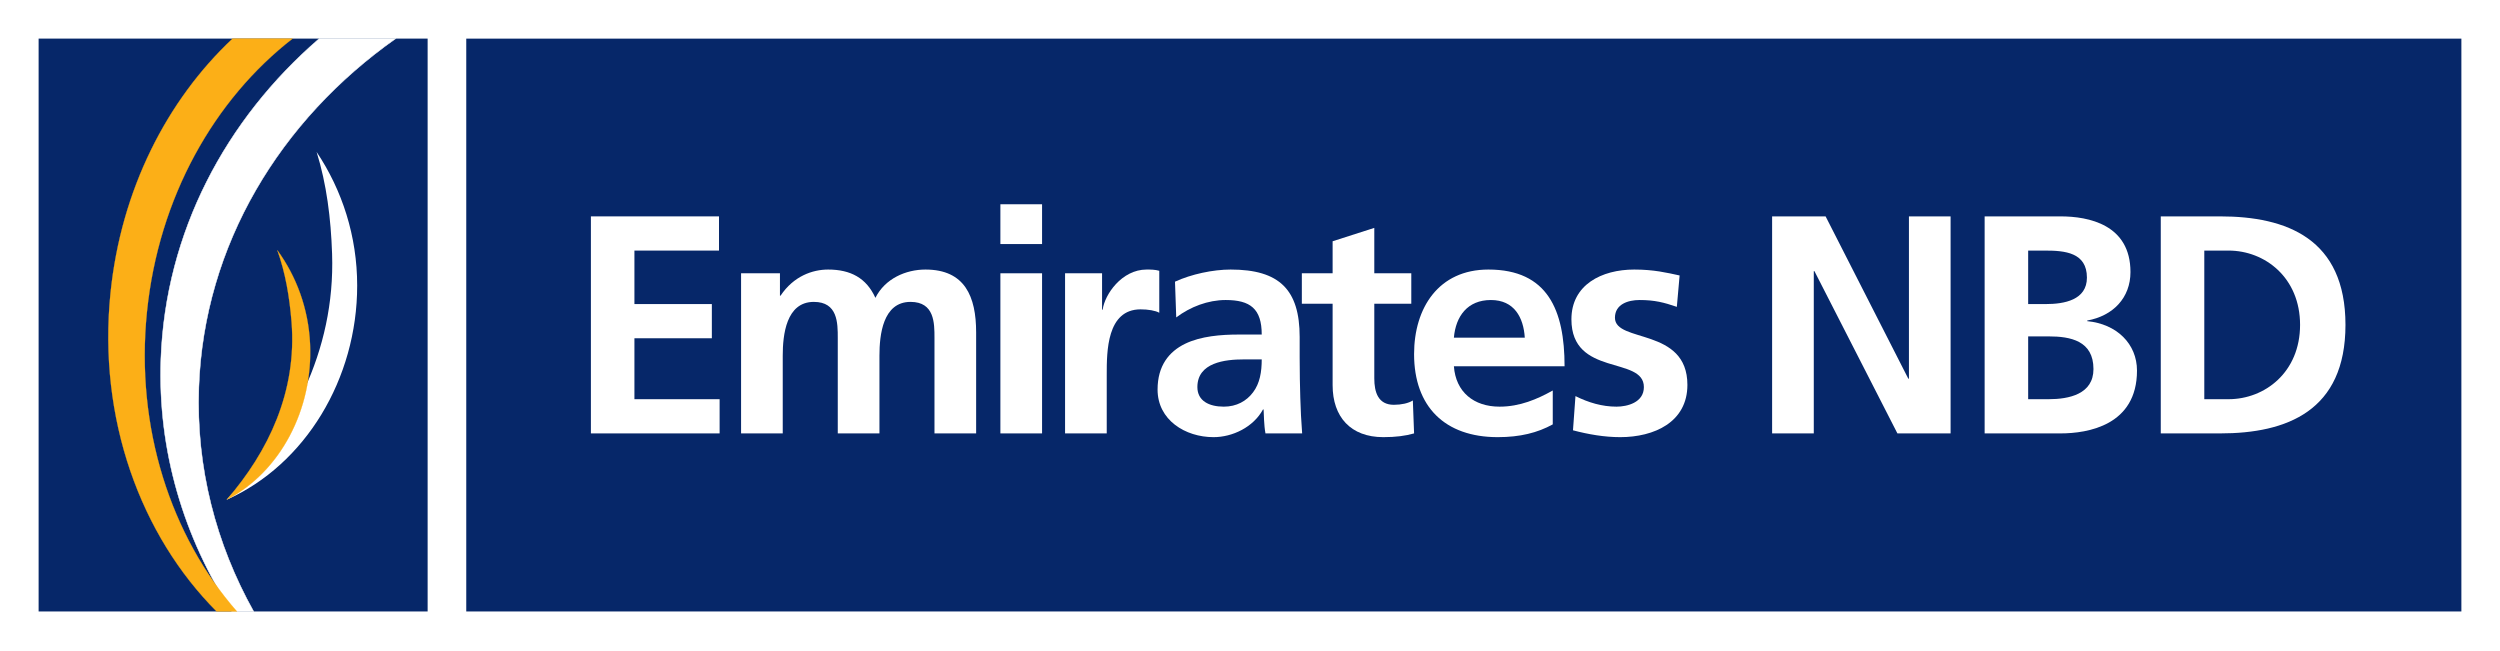
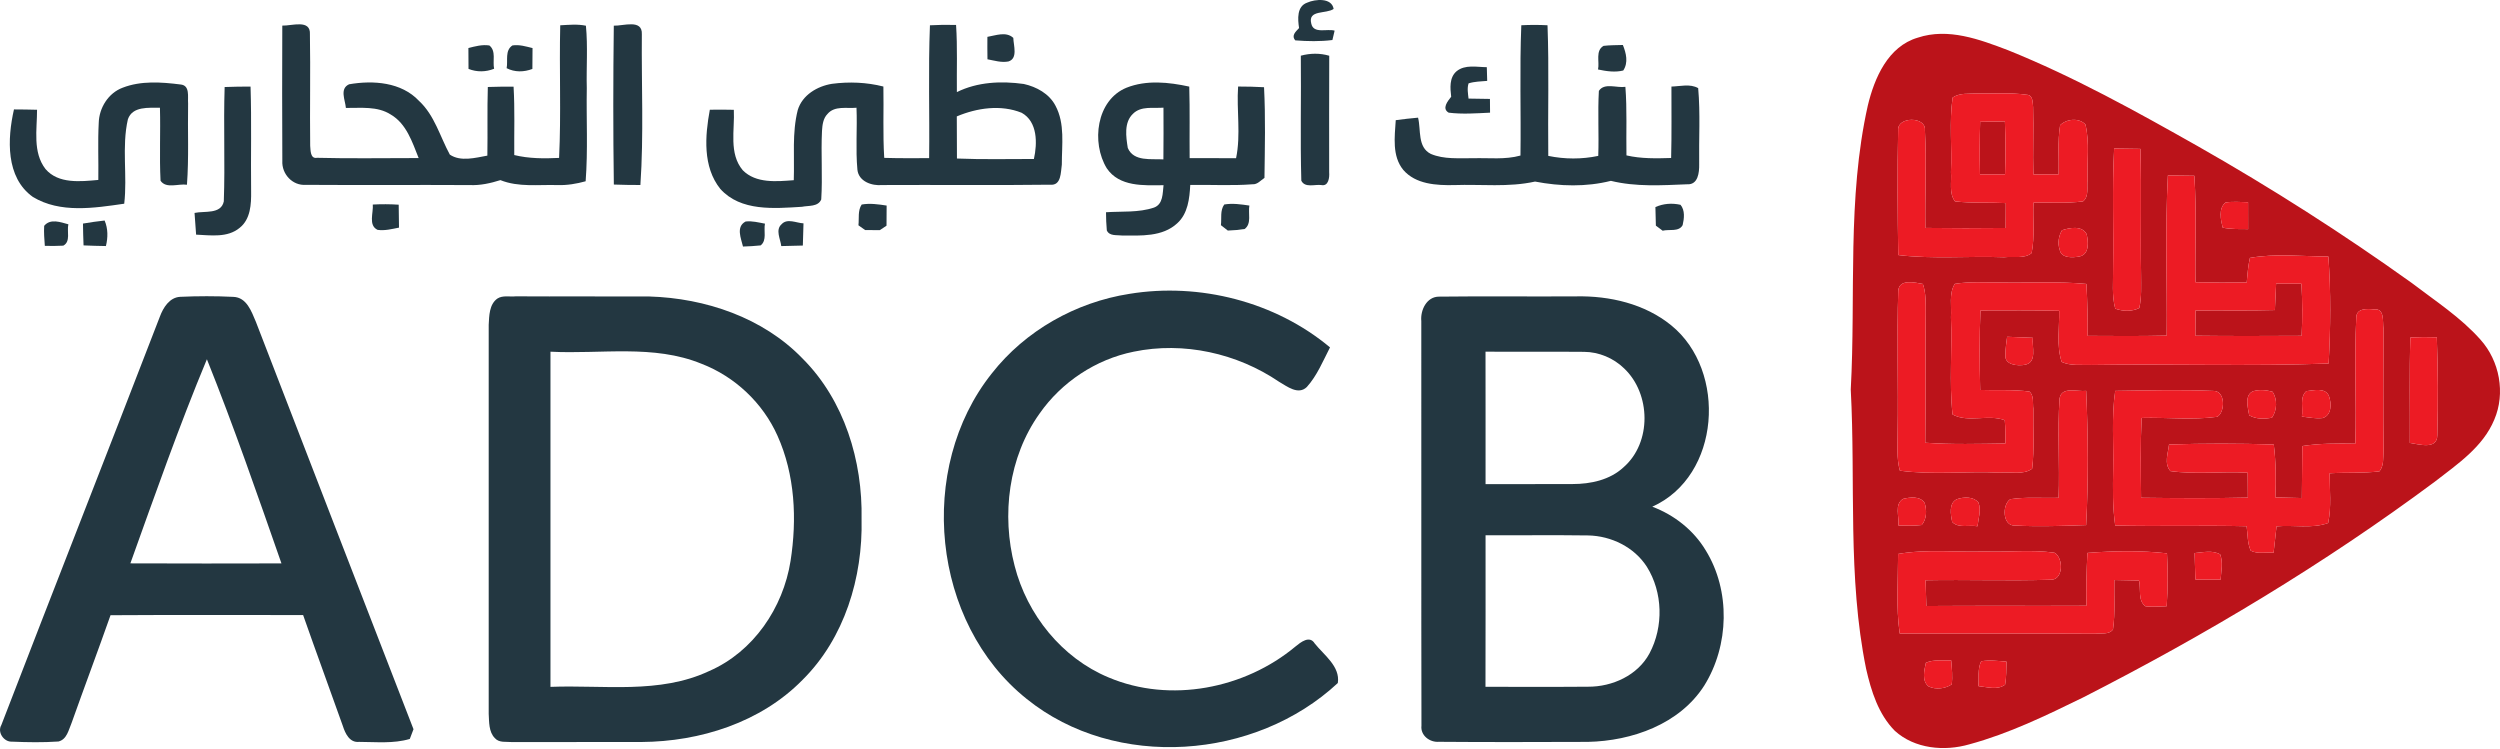
- <svg xmlns="http://www.w3.org/2000/svg" width="574.57pt" height="149.41pt" viewBox="0 0 574.57 149.41" version="1.1">
-   <g id="surface1">
-     <path style=" stroke:none;fill-rule:nonzero;fill:rgb(100%,100%,100%);fill-opacity:1;" d="M 574.57 149.41 L 0 149.41 L 0 -0.004 L 574.57 -0.004 L 574.57 149.41 " />
-     <path style=" stroke:none;fill-rule:nonzero;fill:rgb(2.353%,15.294%,41.176%);fill-opacity:1;" d="M 98.281 140.531 L 8.875 140.531 L 8.875 8.871 L 98.281 8.871 L 98.281 140.531 " />
-     <path style=" stroke:none;fill-rule:nonzero;fill:rgb(2.399%,15.3%,41.199%);fill-opacity:1;" d="M 565.695 140.531 L 107.16 140.531 L 107.16 8.879 L 565.695 8.879 L 565.695 140.531 " />
-     <path style=" stroke:none;fill-rule:nonzero;fill:rgb(100%,100%,100%);fill-opacity:1;" d="M 135.805 49.73 L 165.246 49.73 L 165.246 57.59 L 145.809 57.59 L 145.809 69.883 L 163.602 69.883 L 163.602 77.742 L 145.809 77.742 L 145.809 91.746 L 165.387 91.746 L 165.387 99.609 L 135.805 99.609 L 135.805 49.73 " />
-     <path style=" stroke:none;fill-rule:nonzero;fill:rgb(100%,100%,100%);fill-opacity:1;" d="M 170.32 62.809 L 179.254 62.809 L 179.254 67.953 L 179.395 67.953 C 182.398 63.449 186.758 61.949 190.328 61.949 C 195.473 61.949 199.117 63.879 201.191 68.453 C 203.406 64.023 208.191 61.949 212.695 61.949 C 221.77 61.949 224.344 68.168 224.344 76.383 L 224.344 99.609 L 214.77 99.609 L 214.77 77.672 C 214.77 74.242 214.77 69.383 209.266 69.383 C 202.906 69.383 202.121 76.957 202.121 81.742 L 202.121 99.609 L 192.543 99.609 L 192.543 77.672 C 192.543 74.242 192.543 69.383 187.043 69.383 C 180.684 69.383 179.895 76.957 179.895 81.742 L 179.895 99.609 L 170.32 99.609 L 170.32 62.809 " />
-     <path style=" stroke:none;fill-rule:nonzero;fill:rgb(100%,100%,100%);fill-opacity:1;" d="M 229.918 62.809 L 239.496 62.809 L 239.496 99.609 L 229.918 99.609 Z M 229.918 46.945 L 239.496 46.945 L 239.496 56.09 L 229.918 56.09 L 229.918 46.945 " />
-     <path style=" stroke:none;fill-rule:nonzero;fill:rgb(100%,100%,100%);fill-opacity:1;" d="M 244.781 62.809 L 253.285 62.809 L 253.285 71.168 L 253.43 71.168 C 253.859 67.738 257.789 61.949 263.504 61.949 C 264.434 61.949 265.434 61.949 266.434 62.234 L 266.434 71.883 C 265.578 71.383 263.863 71.098 262.148 71.098 C 254.359 71.098 254.359 80.816 254.359 86.102 L 254.359 99.609 L 244.781 99.609 L 244.781 62.809 " />
-     <path style=" stroke:none;fill-rule:nonzero;fill:rgb(100%,100%,100%);fill-opacity:1;" d="M 281.266 93.461 C 284.195 93.461 286.48 92.176 287.98 90.176 C 289.555 88.105 289.98 85.461 289.98 82.602 L 285.84 82.602 C 281.551 82.602 275.191 83.316 275.191 88.961 C 275.191 92.105 277.836 93.461 281.266 93.461 Z M 270.047 64.738 C 273.762 63.023 278.766 61.949 282.836 61.949 C 294.055 61.949 298.699 66.594 298.699 77.457 L 298.699 82.172 C 298.699 85.887 298.77 88.676 298.844 91.391 C 298.914 94.176 299.059 96.75 299.27 99.609 L 290.84 99.609 C 290.48 97.68 290.48 95.25 290.41 94.105 L 290.27 94.105 C 288.055 98.18 283.266 100.469 278.906 100.469 C 272.402 100.469 266.043 96.535 266.043 89.531 C 266.043 84.031 268.688 80.816 272.332 79.027 C 275.977 77.242 280.691 76.887 284.695 76.887 L 289.98 76.887 C 289.98 70.953 287.34 68.953 281.695 68.953 C 277.621 68.953 273.547 70.523 270.332 72.953 L 270.047 64.738 " />
-     <path style=" stroke:none;fill-rule:nonzero;fill:rgb(100%,100%,100%);fill-opacity:1;" d="M 306.273 69.809 L 299.199 69.809 L 299.199 62.809 L 306.273 62.809 L 306.273 55.449 L 315.852 52.375 L 315.852 62.809 L 324.355 62.809 L 324.355 69.809 L 315.852 69.809 L 315.852 86.961 C 315.852 90.105 316.711 93.035 320.352 93.035 C 322.066 93.035 323.711 92.676 324.711 92.035 L 324.996 99.609 C 322.996 100.18 320.781 100.469 317.922 100.469 C 310.422 100.469 306.273 95.82 306.273 88.531 L 306.273 69.809 " />
-     <path style=" stroke:none;fill-rule:nonzero;fill:rgb(100%,100%,100%);fill-opacity:1;" d="M 350.438 77.598 C 350.148 72.953 348.008 68.953 342.648 68.953 C 337.289 68.953 334.57 72.668 334.145 77.598 Z M 356.867 97.535 C 353.363 99.465 349.363 100.469 344.219 100.469 C 332.07 100.469 324.996 93.461 324.996 81.387 C 324.996 70.738 330.645 61.949 342.074 61.949 C 355.727 61.949 359.582 71.312 359.582 84.172 L 334.145 84.172 C 334.57 90.105 338.719 93.461 344.648 93.461 C 349.293 93.461 353.297 91.746 356.867 89.746 L 356.867 97.535 " />
-     <path style=" stroke:none;fill-rule:nonzero;fill:rgb(100%,100%,100%);fill-opacity:1;" d="M 385.383 70.523 C 382.449 69.523 380.309 68.953 376.809 68.953 C 374.234 68.953 371.16 69.883 371.16 73.027 C 371.16 78.887 387.812 75.168 387.812 88.461 C 387.812 97.035 380.164 100.469 372.375 100.469 C 368.73 100.469 365.016 99.824 361.516 98.895 L 362.086 91.035 C 365.09 92.535 368.23 93.461 371.52 93.461 C 373.945 93.461 377.809 92.535 377.809 88.961 C 377.809 81.742 361.156 86.676 361.156 73.383 C 361.156 65.453 368.09 61.949 375.594 61.949 C 380.094 61.949 383.023 62.664 386.023 63.309 L 385.383 70.523 " />
-     <path style=" stroke:none;fill-rule:nonzero;fill:rgb(100%,100%,100%);fill-opacity:1;" d="M 407.281 49.73 L 419.574 49.73 L 438.582 87.031 L 438.727 87.031 L 438.727 49.73 L 448.301 49.73 L 448.301 99.609 L 436.078 99.609 L 417.004 62.309 L 416.859 62.309 L 416.859 99.609 L 407.281 99.609 L 407.281 49.73 " />
-     <path style=" stroke:none;fill-rule:nonzero;fill:rgb(100%,100%,100%);fill-opacity:1;" d="M 466.129 91.746 L 470.844 91.746 C 475.488 91.746 481.137 90.605 481.137 84.816 C 481.137 78.312 475.848 77.312 470.844 77.312 L 466.129 77.312 Z M 466.129 69.883 L 470.199 69.883 C 474.418 69.883 479.633 68.953 479.633 63.809 C 479.633 58.02 474.562 57.59 469.984 57.59 L 466.129 57.59 Z M 456.125 49.73 L 473.562 49.73 C 479.988 49.73 489.641 51.59 489.641 62.523 C 489.641 68.453 485.637 72.598 479.703 73.668 L 479.703 73.812 C 486.492 74.457 491.141 79.027 491.141 85.176 C 491.141 97.75 479.848 99.609 473.562 99.609 L 456.125 99.609 L 456.125 49.73 " />
-     <path style=" stroke:none;fill-rule:nonzero;fill:rgb(100%,100%,100%);fill-opacity:1;" d="M 506.609 91.746 L 512.188 91.746 C 520.547 91.746 528.621 85.531 528.621 74.668 C 528.621 63.809 520.547 57.59 512.188 57.59 L 506.609 57.59 Z M 496.605 49.73 L 510.258 49.73 C 525.551 49.73 539.055 54.875 539.055 74.668 C 539.055 94.465 525.551 99.609 510.258 99.609 L 496.605 99.609 L 496.605 49.73 " />
-     <path style=" stroke:none;fill-rule:nonzero;fill:rgb(100%,100%,100%);fill-opacity:1;" d="M 45.703 88.992 C 46.891 56.289 64.367 27.602 90.949 8.871 L 73.359 8.871 C 51.82 27.469 38.031 53.398 36.973 82.504 C 36.207 103.598 42.238 123.508 53.273 140.527 L 58.301 140.527 C 49.641 125.023 45.031 107.461 45.703 88.992 " />
-     <path style="fill:none;stroke-width:1;stroke-linecap:butt;stroke-linejoin:miter;stroke:rgb(100%,100%,100%);stroke-opacity:1;stroke-miterlimit:4;" d="M 457.031 604.178 C 468.906 931.209 643.672 1218.084 909.492 1405.389 L 733.594 1405.389 C 518.203 1219.412 380.312 960.116 369.727 669.061 C 362.07 458.123 422.383 259.022 532.734 88.827 L 583.008 88.827 C 496.406 243.866 450.312 419.491 457.031 604.178 Z M 457.031 604.178 " transform="matrix(0.1,0,0,-0.1,0,149.41)" />
-     <path style=" stroke:none;fill-rule:nonzero;fill:rgb(98.822%,68.626%,9.019%);fill-opacity:1;" d="M 67.246 8.871 L 53.453 8.871 C 38.344 23.055 27.801 43.66 25.398 67.352 C 22.469 96.227 32.312 123.012 49.789 140.535 L 54.453 140.535 C 39.332 123.258 31.062 98.383 33.77 71.707 C 36.445 45.324 49.281 22.809 67.246 8.871 " />
-     <path style="fill:none;stroke-width:0.5;stroke-linecap:butt;stroke-linejoin:miter;stroke:rgb(98.822%,68.626%,9.019%);stroke-opacity:1;stroke-miterlimit:4;" d="M 672.461 1405.389 L 534.531 1405.389 C 383.438 1263.553 278.008 1057.498 253.984 820.584 C 224.688 531.834 323.125 263.983 497.891 88.748 L 544.531 88.748 C 393.32 261.522 310.625 510.272 337.695 777.03 C 364.453 1040.858 492.812 1266.014 672.461 1405.389 Z M 672.461 1405.389 " transform="matrix(0.1,0,0,-0.1,0,149.41)" />
-     <path style=" stroke:none;fill-rule:nonzero;fill:rgb(100%,100%,100%);fill-opacity:1;" d="M 82.09 65.637 C 82.09 54.277 78.652 43.719 72.766 34.922 C 75.066 42.305 76.051 50.18 76.324 58.355 C 77.074 80.902 66.699 99.902 52.102 114.852 C 70.199 106.777 82.09 87.023 82.09 65.637 " />
-     <path style=" stroke:none;fill-rule:nonzero;fill:rgb(98.822%,68.626%,9.019%);fill-opacity:1;" d="M 71.254 78.953 C 70.871 70.91 68.129 63.547 63.746 57.52 C 65.594 62.668 66.543 68.215 67.008 73.996 C 68.289 89.941 61.727 103.758 52.102 114.852 C 64.391 108.508 71.977 94.105 71.254 78.953 " />
-     <path style="fill:none;stroke-width:0.5;stroke-linecap:butt;stroke-linejoin:miter;stroke:rgb(98.822%,68.626%,9.019%);stroke-opacity:1;stroke-miterlimit:4;" d="M 712.539 704.569 C 708.711 784.998 681.289 858.631 637.461 918.905 C 655.938 867.42 665.43 811.952 670.078 754.139 C 682.891 594.686 617.266 456.522 521.016 345.584 C 643.906 409.022 719.766 553.045 712.539 704.569 Z M 712.539 704.569 " transform="matrix(0.1,0,0,-0.1,0,149.41)" />
+ <svg xmlns="http://www.w3.org/2000/svg" version="1.1" viewBox="90.81 47.89 655.26 196.07">
+   <g id="#ffffffff">
+ </g>
+   <g id="#233741ff">
+     <path fill="#233741" opacity="1.00" d=" M 433.41 48.59 C 435.55 47.63 439.87 47.24 440.36 50.23 C 438.41 51.61 433.59 50.38 434.49 54.03 C 435.05 56.86 438.63 55.34 440.62 55.92 C 440.48 56.54 440.19 57.77 440.04 58.38 C 436.82 58.79 433.54 58.72 430.31 58.47 C 429.20 57.17 430.44 56.19 431.30 55.24 C 430.95 52.92 430.67 49.57 433.41 48.59 Z" />
+     <path fill="#233741" opacity="1.00" d=" M 164.80 54.60 C 167.30 54.69 172.27 52.85 172.04 56.90 C 172.21 66.63 171.99 76.36 172.11 86.10 C 172.23 87.23 172.09 89.59 173.92 89.25 C 182.79 89.49 191.67 89.30 200.54 89.32 C 198.87 85.15 197.35 80.32 193.23 77.91 C 189.72 75.66 185.42 76.23 181.47 76.18 C 181.29 74.09 179.77 71.14 182.31 69.98 C 188.61 68.89 196.01 69.40 200.64 74.34 C 204.73 78.13 206.13 83.67 208.71 88.41 C 211.52 90.33 215.40 89.25 218.55 88.68 C 218.65 82.69 218.49 76.69 218.67 70.69 C 220.92 70.61 223.17 70.59 225.42 70.61 C 225.77 76.58 225.55 82.56 225.60 88.53 C 229.45 89.47 233.42 89.47 237.35 89.28 C 237.91 77.70 237.37 66.10 237.65 54.52 C 239.89 54.40 242.16 54.17 244.38 54.63 C 244.91 60.07 244.47 65.55 244.61 71.01 C 244.47 79.13 244.93 87.28 244.31 95.40 C 241.91 96.07 239.43 96.48 236.94 96.40 C 231.94 96.24 226.74 97.02 221.97 95.10 C 219.38 95.92 216.69 96.52 213.96 96.40 C 199.62 96.32 185.29 96.44 170.96 96.34 C 167.45 96.59 164.62 93.48 164.81 90.06 C 164.73 78.24 164.77 66.42 164.80 54.60 Z" />
+     <path fill="#233741" opacity="1.00" d=" M 251.69 54.62 C 254.20 54.71 259.23 52.81 259.04 56.89 C 258.92 70.04 259.56 83.25 258.66 96.38 C 256.34 96.38 254.02 96.35 251.70 96.26 C 251.50 82.39 251.52 68.50 251.69 54.62 Z" />
+     <path fill="#233741" opacity="1.00" d=" M 334.55 54.52 C 336.83 54.39 339.11 54.36 341.40 54.43 C 341.79 60.29 341.54 66.17 341.61 72.03 C 347.03 69.35 353.25 69.08 359.15 69.90 C 362.48 70.64 365.81 72.45 367.44 75.57 C 370.00 80.31 369.10 85.88 369.12 91.03 C 368.82 92.99 369.02 96.60 366.07 96.30 C 351.39 96.49 336.70 96.31 322.02 96.39 C 319.33 96.65 315.86 95.46 315.54 92.37 C 315.04 86.98 315.53 81.54 315.30 76.13 C 312.76 76.38 309.58 75.53 307.70 77.76 C 306.55 78.93 306.36 80.62 306.26 82.18 C 305.96 88.17 306.44 94.18 306.06 100.17 C 305.23 102.14 302.72 101.73 301.01 102.09 C 293.77 102.53 284.97 103.36 279.61 97.41 C 274.96 91.60 275.59 83.53 276.86 76.65 C 278.96 76.61 281.05 76.62 283.15 76.67 C 283.42 81.92 281.78 88.13 285.50 92.52 C 288.96 96.01 294.37 95.46 298.86 95.12 C 299.08 88.98 298.38 82.72 299.91 76.71 C 301.11 72.79 305.02 70.48 308.87 69.86 C 313.35 69.27 317.96 69.45 322.35 70.57 C 322.47 76.80 322.18 83.05 322.57 89.27 C 326.49 89.38 330.41 89.36 334.34 89.34 C 334.49 77.73 334.09 66.12 334.55 54.52 M 341.59 78.40 C 341.61 82.08 341.60 85.76 341.63 89.44 C 348.35 89.72 355.08 89.55 361.80 89.56 C 362.72 85.46 362.79 79.78 358.59 77.45 C 353.15 75.25 346.88 76.17 341.59 78.40 Z" />
+     <path fill="#233741" opacity="1.00" d=" M 489.55 54.51 C 491.83 54.39 494.13 54.39 496.42 54.51 C 496.85 65.92 496.48 77.34 496.62 88.75 C 500.92 89.64 505.42 89.66 509.72 88.75 C 509.92 83.07 509.56 77.39 509.88 71.72 C 511.31 69.49 514.59 71.00 516.83 70.65 C 517.30 76.63 517.00 82.63 517.11 88.62 C 520.95 89.51 524.90 89.42 528.82 89.30 C 528.99 83.07 528.88 76.82 528.90 70.58 C 531.21 70.52 533.77 69.78 535.91 70.99 C 536.50 77.64 536.07 84.34 536.17 91.00 C 536.21 93.07 535.89 96.34 533.07 96.19 C 526.39 96.46 519.58 96.90 513.03 95.29 C 506.54 96.93 499.69 96.74 493.15 95.48 C 486.19 97.03 479.02 96.15 471.95 96.40 C 467.31 96.50 461.87 96.20 458.61 92.42 C 455.63 88.77 456.37 83.74 456.64 79.39 C 458.58 79.11 460.53 78.91 462.49 78.73 C 463.30 81.95 462.28 86.47 465.85 88.24 C 469.34 89.71 473.22 89.31 476.93 89.36 C 481.06 89.24 485.28 89.79 489.33 88.66 C 489.49 77.27 489.09 65.88 489.55 54.51 Z" />
+     <path fill="#233741" opacity="1.00" d=" M 349.61 57.55 C 351.82 57.18 354.50 56.07 356.40 57.82 C 356.46 59.81 357.66 63.23 355.12 64.00 C 353.27 64.36 351.43 63.76 349.63 63.43 C 349.60 61.47 349.59 59.51 349.61 57.55 Z" />
+     <path fill="#233741" opacity="1.00" d=" M 213.58 60.48 C 215.37 60.02 217.21 59.52 219.08 59.81 C 220.91 61.26 219.88 63.93 220.32 65.91 C 218.15 66.78 215.78 66.82 213.61 65.95 C 213.59 64.13 213.58 62.30 213.58 60.48 Z" />
+     <path fill="#233741" opacity="1.00" d=" M 223.60 65.76 C 223.99 63.77 223.09 61.12 225.12 59.80 C 226.91 59.52 228.67 60.07 230.39 60.49 C 230.38 62.31 230.37 64.14 230.35 65.96 C 228.15 66.80 225.73 66.86 223.60 65.76 Z" />
+     <path fill="#233741" opacity="1.00" d=" M 509.66 66.10 C 510.10 64.08 508.91 61.18 511.11 59.91 C 512.78 59.71 514.47 59.74 516.17 59.68 C 517.03 61.81 517.65 64.29 516.27 66.37 C 514.09 66.91 511.82 66.56 509.66 66.10 Z" />
+     <path fill="#233741" opacity="1.00" d=" M 431.76 62.49 C 434.21 61.82 436.76 61.78 439.21 62.50 C 439.15 72.68 439.20 82.87 439.19 93.05 C 439.30 94.38 439.05 96.80 437.12 96.39 C 435.40 96.17 432.86 97.20 431.89 95.25 C 431.59 84.34 431.88 73.41 431.76 62.49 Z" />
+     <path fill="#233741" opacity="1.00" d=" M 472.59 66.56 C 474.82 64.74 477.87 65.48 480.51 65.50 C 480.53 66.40 480.58 68.19 480.61 69.09 C 478.96 69.24 477.30 69.24 475.73 69.74 C 475.31 71.04 475.58 72.40 475.72 73.73 C 477.59 73.76 479.45 73.79 481.33 73.82 C 481.34 74.72 481.35 76.52 481.36 77.42 C 477.75 77.59 474.10 77.87 470.51 77.42 C 468.66 76.35 470.25 74.40 471.17 73.25 C 470.91 70.98 470.64 68.22 472.59 66.56 Z" />
+     <path fill="#233741" opacity="1.00" d=" M 122.95 70.88 C 127.75 69.01 133.09 69.40 138.10 70.03 C 140.68 70.25 139.97 73.25 140.11 75.02 C 139.98 82.12 140.34 89.23 139.81 96.31 C 137.57 95.97 134.37 97.44 132.89 95.26 C 132.57 88.89 132.91 82.50 132.73 76.12 C 129.80 76.18 125.53 75.67 124.33 79.16 C 122.68 86.40 124.23 93.93 123.37 101.28 C 115.51 102.42 106.59 103.85 99.43 99.51 C 92.25 94.40 92.73 84.24 94.47 76.57 C 96.48 76.58 98.50 76.60 100.52 76.66 C 100.53 81.83 99.32 87.78 102.74 92.20 C 106.12 96.14 111.94 95.47 116.58 95.05 C 116.66 90.07 116.42 85.07 116.69 80.09 C 116.79 76.16 119.20 72.28 122.95 70.88 Z" />
+     <path fill="#233741" opacity="1.00" d=" M 386.07 70.88 C 391.29 68.80 397.16 69.42 402.52 70.59 C 402.70 76.84 402.56 83.09 402.62 89.34 C 406.68 89.35 410.73 89.36 414.79 89.35 C 416.08 83.16 414.89 76.82 415.32 70.57 C 417.58 70.57 419.85 70.62 422.12 70.75 C 422.53 78.67 422.33 86.60 422.23 94.52 C 421.23 95.16 420.40 96.28 419.08 96.19 C 413.66 96.61 408.21 96.27 402.78 96.37 C 402.59 99.92 402.17 103.89 399.36 106.42 C 395.48 110.01 389.82 109.64 384.92 109.62 C 383.55 109.44 381.60 109.84 380.91 108.28 C 380.77 106.69 380.70 105.11 380.70 103.52 C 384.89 103.24 389.23 103.66 393.27 102.30 C 395.71 101.41 395.52 98.54 395.78 96.43 C 390.60 96.49 384.20 96.89 380.90 92.00 C 376.81 85.31 378.13 74.13 386.07 70.88 M 387.77 77.71 C 385.37 79.98 385.94 83.75 386.41 86.68 C 387.96 90.32 392.58 89.46 395.74 89.67 C 395.79 85.15 395.78 80.63 395.76 76.11 C 393.08 76.33 389.88 75.60 387.77 77.71 Z" />
+     <path fill="#233741" opacity="1.00" d=" M 149.69 70.70 C 151.95 70.61 154.22 70.58 156.48 70.58 C 156.77 79.73 156.52 88.88 156.63 98.04 C 156.68 101.39 156.49 105.35 153.62 107.61 C 150.44 110.26 146.02 109.56 142.21 109.39 C 142.05 107.50 141.92 105.60 141.80 103.70 C 144.40 103.13 148.74 104.13 149.47 100.68 C 149.83 90.70 149.36 80.69 149.69 70.70 Z" />
+     <path fill="#233741" opacity="1.00" d=" M 188.52 101.50 C 190.78 101.38 193.05 101.39 195.31 101.54 C 195.35 103.54 195.37 105.55 195.39 107.55 C 193.54 107.91 191.67 108.41 189.78 108.14 C 187.28 106.96 188.72 103.66 188.52 101.50 Z" />
+     <path fill="#233741" opacity="1.00" d=" M 316.66 101.50 C 318.83 101.11 321.04 101.44 323.20 101.77 C 323.18 103.53 323.17 105.28 323.17 107.04 C 322.73 107.33 321.85 107.92 321.41 108.21 C 320.45 108.21 318.53 108.19 317.57 108.19 C 317.13 107.88 316.25 107.25 315.81 106.94 C 316.02 105.13 315.59 103.10 316.66 101.50 Z" />
+     <path fill="#233741" opacity="1.00" d=" M 411.69 101.49 C 413.88 101.11 416.10 101.45 418.28 101.77 C 417.90 103.76 418.94 106.53 417.03 107.91 C 415.56 108.14 414.09 108.28 412.62 108.32 C 412.17 107.97 411.27 107.26 410.82 106.91 C 411.03 105.10 410.56 103.06 411.69 101.49 Z" />
+     <path fill="#233741" opacity="1.00" d=" M 524.70 102.17 C 526.76 101.23 529.08 101.07 531.28 101.57 C 532.50 103.03 532.24 105.17 531.84 106.89 C 530.86 108.74 528.27 107.92 526.60 108.36 C 526.16 108.03 525.27 107.36 524.82 107.03 C 524.78 105.41 524.74 103.79 524.70 102.17 Z" />
+     <path fill="#233741" opacity="1.00" d=" M 102.39 107.08 C 104.03 105.09 106.67 106.13 108.73 106.68 C 108.29 108.48 109.41 111.22 107.39 112.28 C 105.78 112.36 104.17 112.38 102.56 112.33 C 102.43 110.58 102.28 108.83 102.39 107.08 Z" />
+     <path fill="#233741" opacity="1.00" d=" M 112.56 106.49 C 114.44 106.15 116.33 105.91 118.23 105.69 C 119.14 107.83 119.12 110.14 118.57 112.38 C 116.61 112.35 114.66 112.30 112.71 112.21 C 112.63 110.30 112.58 108.39 112.56 106.49 Z" />
+     <path fill="#233741" opacity="1.00" d=" M 286.24 105.95 C 287.94 105.74 289.64 106.21 291.31 106.51 C 290.92 108.37 291.89 110.87 290.18 112.21 C 288.64 112.37 287.09 112.47 285.55 112.51 C 285.04 110.36 283.65 107.30 286.24 105.95 Z" />
+     <path fill="#233741" opacity="1.00" d=" M 295.66 106.67 C 297.14 105.02 299.55 106.35 301.41 106.43 C 301.37 108.37 301.32 110.31 301.24 112.25 C 299.35 112.32 297.46 112.36 295.58 112.39 C 295.38 110.55 293.98 108.16 295.66 106.67 Z" />
+     <path fill="#233741" opacity="1.00" d=" M 386.84 124.91 C 405.23 121.90 425.07 126.96 439.41 138.94 C 437.58 142.50 436.03 146.33 433.33 149.33 C 431.07 151.51 428.16 149.16 426.05 147.95 C 415.04 140.47 401.04 137.36 387.95 140.07 C 378.04 142.07 369.04 148.03 363.26 156.32 C 355.14 167.71 353.26 182.83 356.75 196.21 C 360.00 208.97 369.12 220.36 381.38 225.45 C 397.51 232.27 417.07 228.43 430.36 217.34 C 431.72 216.23 434.05 214.35 435.39 216.53 C 437.82 219.59 442.12 222.55 441.46 226.91 C 419.86 247.05 383.23 249.89 359.91 231.08 C 334.94 211.14 330.97 170.60 350.77 145.76 C 359.56 134.54 372.80 127.10 386.84 124.91 Z" />
+     <path fill="#233741" opacity="1.00" d=" M 132.72 130.86 C 133.59 128.52 135.24 125.85 138.01 125.69 C 142.66 125.48 147.33 125.47 151.98 125.70 C 155.48 125.83 156.72 129.53 157.87 132.22 C 171.65 167.82 185.36 203.45 199.19 239.02 C 198.95 239.66 198.47 240.94 198.22 241.57 C 193.91 242.85 189.35 242.35 184.92 242.34 C 182.44 242.60 181.30 240.13 180.68 238.20 C 177.23 228.49 173.67 218.82 170.26 209.10 C 153.44 209.10 136.61 209.03 119.78 209.14 C 116.45 218.58 112.92 227.96 109.57 237.39 C 108.79 239.18 108.36 241.70 106.13 242.24 C 102.08 242.52 98.01 242.45 93.96 242.28 C 91.86 242.41 90.03 239.83 91.16 237.93 C 104.92 202.21 118.94 166.58 132.72 130.86 M 145.04 142.05 C 137.71 159.64 131.42 177.62 124.98 195.55 C 138.18 195.61 151.38 195.59 164.58 195.56 C 158.31 177.63 152.11 159.68 145.04 142.05 Z" />
+     <path fill="#233741" opacity="1.00" d=" M 221.18 126.14 C 222.59 125.23 224.42 125.73 226.01 125.56 C 237.67 125.63 249.34 125.54 261.00 125.60 C 275.70 126.04 290.80 131.13 301.17 141.87 C 312.13 152.83 316.93 168.71 316.63 183.95 C 316.98 199.23 312.17 215.19 301.13 226.12 C 290.20 237.25 274.30 242.27 258.96 242.37 C 247.64 242.39 236.32 242.36 225.00 242.39 C 223.49 242.24 221.65 242.65 220.52 241.36 C 218.88 239.71 219.03 237.11 218.90 234.97 C 218.92 200.99 218.91 167.01 218.90 133.03 C 219.03 130.66 219.03 127.66 221.18 126.14 M 235.09 140.07 C 235.09 169.35 235.09 198.64 235.09 227.92 C 248.98 227.37 263.69 229.90 276.72 223.76 C 288.29 218.72 296.08 207.20 298.02 194.91 C 299.73 183.96 299.19 172.31 294.59 162.09 C 290.76 153.52 283.46 146.62 274.69 143.24 C 262.12 138.08 248.28 140.76 235.09 140.07 Z" />
+     <path fill="#233741" opacity="1.00" d=" M 463.34 132.04 C 463.06 129.19 464.75 125.64 467.97 125.64 C 479.95 125.49 491.94 125.65 503.92 125.57 C 512.72 125.39 521.94 127.52 528.87 133.18 C 543.54 145.13 541.78 172.67 523.88 180.70 C 529.64 182.86 534.71 186.85 537.89 192.15 C 544.42 202.73 544.04 217.08 537.51 227.57 C 531.05 237.70 518.56 242.10 507.00 242.34 C 493.98 242.38 480.96 242.43 467.94 242.32 C 465.54 242.51 463.08 240.64 463.38 238.09 C 463.30 202.74 463.38 167.39 463.34 132.04 M 480.17 140.07 C 480.20 151.64 480.17 163.21 480.18 174.78 C 487.79 174.75 495.39 174.81 503.00 174.76 C 507.74 174.76 512.78 173.69 516.35 170.36 C 523.77 163.90 523.53 151.10 516.50 144.45 C 513.72 141.74 509.88 140.13 506.00 140.11 C 497.39 140.03 488.78 140.13 480.17 140.07 M 480.18 188.18 C 480.17 201.42 480.21 214.67 480.16 227.91 C 489.13 227.88 498.09 227.96 507.05 227.88 C 513.41 227.92 520.08 224.89 523.16 219.13 C 526.87 212.15 526.66 203.14 522.45 196.43 C 519.14 191.28 513.12 188.35 507.08 188.23 C 498.12 188.10 489.15 188.23 480.18 188.18 Z" />
+   </g>
+   <g id="#bb131aff">
+     <path fill="#bb131a" opacity="1.00" d=" M 593.47 57.76 C 601.44 55.12 609.66 58.21 617.10 61.04 C 634.36 67.99 650.66 77.06 666.83 86.19 C 686.14 97.16 704.89 109.13 722.95 122.06 C 729.12 126.78 735.76 131.06 740.95 136.91 C 745.97 142.50 747.55 150.95 744.57 157.89 C 741.60 165.05 734.93 169.53 729.03 174.11 C 700.04 195.67 668.93 214.31 636.77 230.71 C 627.12 235.42 617.38 240.17 606.99 242.98 C 600.44 244.88 592.66 244.17 587.46 239.45 C 583.15 235.11 581.26 229.03 579.93 223.21 C 575.01 199.11 577.20 174.38 575.90 149.99 C 577.25 125.20 574.89 99.99 580.37 75.56 C 582.11 68.31 585.66 60.05 593.47 57.76 M 602.60 73.46 C 601.66 79.93 602.48 86.50 602.16 93.02 C 602.38 95.53 601.59 98.53 603.22 100.67 C 607.63 101.20 612.09 100.89 616.53 101.12 C 616.51 103.29 616.49 105.46 616.49 107.64 C 609.48 107.72 602.47 107.72 595.46 107.63 C 595.33 99.09 595.80 90.53 595.34 82.00 C 595.66 78.38 588.05 78.39 588.32 82.04 C 588.07 92.93 588.17 103.84 588.35 114.74 C 597.54 115.86 606.82 114.96 616.06 115.32 C 618.40 115.05 621.41 115.79 623.31 114.22 C 624.18 109.88 623.60 105.40 623.79 101.01 C 628.11 100.89 632.48 101.26 636.78 100.67 C 638.44 99.33 637.72 96.88 637.99 95.03 C 637.79 90.20 638.55 85.24 637.41 80.51 C 635.69 78.70 632.46 79.04 630.77 80.71 C 630.08 84.96 630.50 89.30 630.39 93.59 C 628.18 93.60 625.97 93.61 623.77 93.62 C 623.59 87.73 623.89 81.83 623.70 75.95 C 623.56 74.79 623.71 72.80 622.05 72.73 C 617.73 72.10 613.34 72.49 608.99 72.39 C 606.84 72.51 604.47 72.19 602.60 73.46 M 644.93 86.81 C 644.38 97.20 644.83 107.62 644.66 118.02 C 644.71 121.60 644.28 125.28 645.22 128.79 C 647.25 129.51 649.56 129.60 651.53 128.62 C 652.17 125.78 652.00 122.84 652.00 119.95 C 651.80 108.94 652.13 97.92 651.82 86.91 C 649.52 86.87 647.22 86.84 644.93 86.81 M 659.02 93.87 C 658.27 107.84 658.85 121.86 658.71 135.85 C 651.81 136.02 644.90 135.96 638.00 135.92 C 638.02 131.38 637.93 126.84 637.67 122.31 C 630.13 121.60 622.56 122.08 615.01 121.93 C 611.06 121.95 607.08 121.65 603.17 122.29 C 601.57 124.86 602.37 128.14 602.16 131.01 C 602.53 139.51 601.66 148.07 602.58 156.53 C 606.77 158.79 611.94 156.38 616.26 158.03 C 616.47 160.05 616.42 162.10 616.44 164.13 C 609.43 164.23 602.42 164.44 595.43 163.93 C 595.58 152.61 595.40 141.29 595.55 129.97 C 595.53 127.41 595.66 124.76 594.80 122.31 C 592.69 121.94 588.60 120.92 588.35 124.09 C 587.94 136.38 588.39 148.70 588.19 161.01 C 588.22 164.42 587.85 167.92 588.77 171.25 C 597.44 172.43 606.27 171.34 615.01 171.78 C 617.76 171.50 621.09 172.47 623.45 170.73 C 624.06 165.52 623.68 160.25 623.76 155.02 C 623.54 153.53 624.00 151.63 622.73 150.52 C 618.46 149.94 614.13 150.26 609.83 150.10 C 609.65 143.16 609.60 136.20 609.90 129.26 C 616.77 129.25 623.65 129.18 630.53 129.35 C 630.61 133.80 629.76 138.45 631.19 142.76 C 633.61 143.86 636.39 143.44 638.99 143.55 C 659.71 143.21 680.45 143.94 701.16 143.17 C 701.67 133.84 701.78 124.46 701.09 115.13 C 694.25 115.11 687.29 114.27 680.52 115.49 C 680.03 117.60 679.89 119.77 679.68 121.92 C 675.20 121.99 670.72 121.97 666.25 121.87 C 666.12 112.57 666.58 103.25 665.96 93.96 C 663.64 93.92 661.32 93.89 659.02 93.87 M 674.11 100.97 C 672.22 102.59 672.87 105.45 673.38 107.55 C 675.57 108.01 677.82 107.92 680.05 107.94 C 680.05 105.59 680.04 103.25 680.04 100.90 C 678.06 100.85 676.07 100.66 674.11 100.97 M 631.27 108.24 C 630.38 109.75 630.07 111.62 630.65 113.29 C 631.02 115.66 634.13 115.45 635.92 115.10 C 638.50 114.48 638.18 111.25 637.73 109.26 C 636.50 106.95 633.30 107.56 631.27 108.24 M 708.40 131.04 C 707.85 142.06 708.47 153.14 708.15 164.18 C 703.51 164.10 698.85 164.08 694.26 164.80 C 694.24 169.35 694.19 173.89 694.13 178.43 C 691.81 178.38 689.50 178.32 687.19 178.26 C 687.38 173.64 687.35 169.00 686.78 164.40 C 677.63 164.10 668.46 164.09 659.31 164.40 C 659.09 166.69 657.94 169.39 659.69 171.37 C 666.39 172.29 673.19 171.40 679.93 171.79 C 679.94 173.97 679.95 176.14 679.98 178.31 C 670.65 178.53 661.32 178.47 652.00 178.35 C 651.92 171.37 651.80 164.40 652.14 157.43 C 658.74 157.25 665.41 158.05 671.97 157.13 C 674.06 155.91 674.17 150.27 670.91 150.35 C 662.36 149.98 653.77 150.23 645.21 150.34 C 644.21 157.18 644.83 164.10 644.68 170.99 C 644.59 175.87 644.51 180.78 645.21 185.63 C 656.69 185.91 668.17 185.53 679.65 185.82 C 679.97 187.94 679.83 190.23 680.73 192.22 C 682.49 193.16 684.76 192.57 686.73 192.77 C 686.98 190.46 687.24 188.16 687.50 185.86 C 691.96 185.42 696.77 186.54 701.03 184.97 C 701.94 180.69 701.41 176.27 701.42 171.94 C 705.76 171.67 710.15 171.98 714.48 171.43 C 715.70 169.88 715.42 167.81 715.55 165.97 C 715.44 155.31 715.50 144.64 715.53 133.98 C 715.27 132.15 715.89 128.65 713.07 128.99 C 711.33 128.81 708.48 128.63 708.40 131.04 M 616.88 136.16 C 616.68 137.73 616.43 139.30 616.44 140.89 C 616.11 143.56 619.72 143.89 621.64 143.48 C 624.84 142.77 623.34 138.77 623.64 136.43 C 621.38 136.34 619.13 136.25 616.88 136.16 M 722.58 136.34 C 722.27 145.55 722.49 154.77 722.43 163.98 C 724.84 164.33 729.65 165.85 729.64 161.94 C 729.86 153.40 729.83 144.84 729.51 136.30 C 727.20 136.22 724.88 136.23 722.58 136.34 M 630.63 152.33 C 630.02 160.98 630.71 169.69 630.37 178.36 C 626.15 178.50 621.89 178.09 617.71 178.73 C 615.48 180.23 615.66 185.88 619.03 185.64 C 625.21 185.97 631.41 185.73 637.60 185.52 C 638.22 173.81 638.12 162.05 637.61 150.34 C 635.31 150.62 631.18 149.07 630.63 152.33 M 681.41 150.42 C 679.00 151.37 679.99 154.75 680.33 156.74 C 682.13 157.78 684.32 157.77 686.31 157.36 C 687.66 155.43 687.76 152.51 686.44 150.56 C 684.81 150.12 683.03 149.94 681.41 150.42 M 695.29 150.42 C 693.48 152.05 694.52 154.92 694.14 157.08 C 695.93 157.28 697.74 157.68 699.56 157.47 C 701.97 156.79 701.95 153.67 701.25 151.74 C 700.38 149.42 697.20 150.17 695.29 150.42 M 589.64 178.64 C 587.24 180.03 588.65 183.36 588.39 185.63 C 590.42 185.65 592.47 185.76 594.50 185.50 C 595.84 183.92 595.86 181.61 595.27 179.72 C 594.08 177.87 591.47 178.20 589.64 178.64 M 603.72 178.73 C 601.53 179.79 602.08 182.77 602.49 184.70 C 604.14 186.43 606.98 185.42 609.12 185.83 C 609.36 183.77 610.15 181.60 609.36 179.58 C 607.98 178.00 605.52 178.11 603.72 178.73 M 588.31 193.08 C 588.30 200.03 587.73 207.03 588.73 213.94 C 605.82 213.97 622.91 213.89 640.00 214.00 C 641.54 213.78 643.58 214.32 644.64 212.86 C 645.25 208.57 644.90 204.23 644.99 199.92 C 647.14 199.96 649.29 200.00 651.46 200.05 C 651.98 202.24 651.08 205.34 653.17 206.82 C 655.00 206.99 656.86 206.85 658.71 206.79 C 659.03 202.17 659.04 197.55 658.79 192.93 C 651.86 192.13 644.87 192.28 637.93 192.81 C 637.68 197.42 637.60 202.04 637.67 206.66 C 623.69 206.73 609.71 206.62 595.72 206.73 C 595.65 204.48 595.57 202.23 595.51 199.98 C 606.37 199.77 617.24 200.19 628.08 199.84 C 631.73 200.14 631.70 194.07 629.30 192.76 C 623.25 191.90 617.09 192.66 611.00 192.43 C 603.44 192.68 595.80 191.77 588.31 193.08 M 666.02 192.85 C 666.08 195.16 666.15 197.47 666.23 199.79 C 668.43 199.80 670.63 199.80 672.85 199.81 C 672.98 197.62 673.52 195.34 672.74 193.21 C 670.67 192.02 668.24 192.67 666.02 192.85 M 595.59 221.61 C 595.16 223.58 594.46 226.32 596.29 227.80 C 598.21 228.72 600.58 228.42 602.36 227.28 C 602.66 225.19 602.38 223.07 602.23 220.98 C 600.01 221.09 597.66 220.68 595.59 221.61 M 610.08 221.22 C 609.11 223.24 609.51 225.56 609.37 227.73 C 611.68 227.94 614.28 228.86 616.36 227.34 C 616.71 225.35 616.66 223.32 616.73 221.31 C 614.52 221.14 612.28 220.82 610.08 221.22 Z" />
+     <path fill="#bb131a" opacity="1.00" d=" M 609.82 79.81 C 611.97 79.78 614.13 79.74 616.30 79.71 C 616.49 84.33 616.50 88.96 616.34 93.59 C 614.15 93.59 611.95 93.60 609.77 93.60 C 609.66 89.01 609.68 84.41 609.82 79.81 Z" />
+     <path fill="#bb131a" opacity="1.00" d=" M 687.39 122.23 C 689.60 122.24 691.80 122.24 694.02 122.25 C 694.29 126.80 694.31 131.36 694.07 135.91 C 684.79 135.96 675.51 136.00 666.23 135.88 C 666.24 133.68 666.25 131.48 666.27 129.27 C 673.20 129.20 680.14 129.36 687.07 129.16 C 687.17 126.85 687.28 124.54 687.39 122.23 Z" />
+   </g>
+   <g id="#ed1b24ff">
+     <path fill="#ed1b24" opacity="1.00" d=" M 602.60 73.46 C 604.47 72.19 606.84 72.51 608.99 72.39 C 613.34 72.49 617.73 72.10 622.05 72.73 C 623.71 72.80 623.56 74.79 623.70 75.95 C 623.89 81.83 623.59 87.73 623.77 93.62 C 625.97 93.61 628.18 93.60 630.39 93.59 C 630.50 89.30 630.08 84.96 630.77 80.71 C 632.46 79.04 635.69 78.70 637.41 80.51 C 638.55 85.24 637.79 90.20 637.99 95.03 C 637.72 96.88 638.44 99.33 636.78 100.67 C 632.48 101.26 628.11 100.89 623.79 101.01 C 623.60 105.40 624.18 109.88 623.31 114.22 C 621.41 115.79 618.40 115.05 616.06 115.32 C 606.82 114.96 597.54 115.86 588.35 114.74 C 588.17 103.84 588.07 92.93 588.32 82.04 C 588.05 78.39 595.66 78.38 595.34 82.00 C 595.80 90.53 595.33 99.09 595.46 107.63 C 602.47 107.72 609.48 107.72 616.49 107.64 C 616.49 105.46 616.51 103.29 616.53 101.12 C 612.09 100.89 607.63 101.20 603.22 100.67 C 601.59 98.53 602.38 95.53 602.16 93.02 C 602.48 86.50 601.66 79.93 602.60 73.46 M 609.82 79.81 C 609.68 84.41 609.66 89.01 609.77 93.60 C 611.95 93.60 614.15 93.59 616.34 93.59 C 616.50 88.96 616.49 84.33 616.30 79.71 C 614.13 79.74 611.97 79.78 609.82 79.81 Z" />
+     <path fill="#ed1b24" opacity="1.00" d=" M 644.93 86.81 C 647.22 86.84 649.52 86.87 651.82 86.91 C 652.13 97.92 651.80 108.94 652.00 119.95 C 652.00 122.84 652.17 125.78 651.53 128.62 C 649.56 129.60 647.25 129.51 645.22 128.79 C 644.28 125.28 644.71 121.60 644.66 118.02 C 644.83 107.62 644.38 97.20 644.93 86.81 Z" />
+     <path fill="#ed1b24" opacity="1.00" d=" M 659.02 93.87 C 661.32 93.89 663.64 93.92 665.96 93.96 C 666.58 103.25 666.12 112.57 666.25 121.87 C 670.72 121.97 675.20 121.99 679.68 121.92 C 679.89 119.77 680.03 117.60 680.52 115.49 C 687.29 114.27 694.25 115.11 701.09 115.13 C 701.78 124.46 701.67 133.84 701.16 143.17 C 680.45 143.94 659.71 143.21 638.99 143.55 C 636.39 143.44 633.61 143.86 631.19 142.76 C 629.76 138.45 630.61 133.80 630.53 129.35 C 623.65 129.18 616.77 129.25 609.90 129.26 C 609.60 136.20 609.65 143.16 609.83 150.10 C 614.13 150.26 618.46 149.94 622.73 150.52 C 624.00 151.63 623.54 153.53 623.76 155.02 C 623.68 160.25 624.06 165.52 623.45 170.73 C 621.09 172.47 617.76 171.50 615.01 171.78 C 606.27 171.34 597.44 172.43 588.77 171.25 C 587.85 167.92 588.22 164.42 588.19 161.01 C 588.39 148.70 587.94 136.38 588.35 124.09 C 588.60 120.92 592.69 121.94 594.80 122.31 C 595.66 124.76 595.53 127.41 595.55 129.97 C 595.40 141.29 595.58 152.61 595.43 163.93 C 602.42 164.44 609.43 164.23 616.44 164.13 C 616.42 162.10 616.47 160.05 616.26 158.03 C 611.94 156.38 606.77 158.79 602.58 156.53 C 601.66 148.07 602.53 139.51 602.16 131.01 C 602.37 128.14 601.57 124.86 603.17 122.29 C 607.08 121.65 611.06 121.95 615.01 121.93 C 622.56 122.08 630.13 121.60 637.67 122.31 C 637.93 126.84 638.02 131.38 638.00 135.92 C 644.90 135.96 651.81 136.02 658.71 135.85 C 658.85 121.86 658.27 107.84 659.02 93.87 M 687.39 122.23 C 687.28 124.54 687.17 126.85 687.07 129.16 C 680.14 129.36 673.20 129.20 666.27 129.27 C 666.25 131.48 666.24 133.68 666.23 135.88 C 675.51 136.00 684.79 135.96 694.07 135.91 C 694.31 131.36 694.29 126.80 694.02 122.25 C 691.80 122.24 689.60 122.24 687.39 122.23 Z" />
+     <path fill="#ed1b24" opacity="1.00" d=" M 674.11 100.97 C 676.07 100.66 678.06 100.85 680.04 100.90 C 680.04 103.25 680.05 105.59 680.05 107.94 C 677.82 107.92 675.57 108.01 673.38 107.55 C 672.87 105.45 672.22 102.59 674.11 100.97 Z" />
+     <path fill="#ed1b24" opacity="1.00" d=" M 631.27 108.24 C 633.30 107.56 636.50 106.95 637.73 109.26 C 638.18 111.25 638.50 114.48 635.92 115.10 C 634.13 115.45 631.02 115.66 630.65 113.29 C 630.07 111.62 630.38 109.75 631.27 108.24 Z" />
+     <path fill="#ed1b24" opacity="1.00" d=" M 708.40 131.04 C 708.48 128.63 711.33 128.81 713.07 128.99 C 715.89 128.65 715.27 132.15 715.53 133.98 C 715.50 144.64 715.44 155.31 715.55 165.97 C 715.42 167.81 715.70 169.88 714.48 171.43 C 710.15 171.98 705.76 171.67 701.42 171.94 C 701.41 176.27 701.94 180.69 701.03 184.97 C 696.77 186.54 691.96 185.42 687.50 185.86 C 687.24 188.16 686.98 190.46 686.73 192.77 C 684.76 192.57 682.49 193.16 680.73 192.22 C 679.83 190.23 679.97 187.94 679.65 185.82 C 668.17 185.53 656.69 185.91 645.21 185.63 C 644.51 180.78 644.59 175.87 644.68 170.99 C 644.83 164.10 644.21 157.18 645.21 150.34 C 653.77 150.23 662.36 149.98 670.91 150.35 C 674.17 150.27 674.06 155.91 671.97 157.13 C 665.41 158.05 658.74 157.25 652.14 157.43 C 651.80 164.40 651.92 171.37 652.00 178.35 C 661.32 178.47 670.65 178.53 679.98 178.31 C 679.95 176.14 679.94 173.97 679.93 171.79 C 673.19 171.40 666.39 172.29 659.69 171.37 C 657.94 169.39 659.09 166.69 659.31 164.40 C 668.46 164.09 677.63 164.10 686.78 164.40 C 687.35 169.00 687.38 173.64 687.19 178.26 C 689.50 178.32 691.81 178.38 694.13 178.43 C 694.19 173.89 694.24 169.35 694.26 164.80 C 698.85 164.08 703.51 164.10 708.15 164.18 C 708.47 153.14 707.85 142.06 708.40 131.04 Z" />
+     <path fill="#ed1b24" opacity="1.00" d=" M 616.88 136.16 C 619.13 136.25 621.38 136.34 623.64 136.43 C 623.34 138.77 624.84 142.77 621.64 143.48 C 619.72 143.89 616.11 143.56 616.44 140.89 C 616.43 139.30 616.68 137.73 616.88 136.16 Z" />
+     <path fill="#ed1b24" opacity="1.00" d=" M 722.58 136.34 C 724.88 136.23 727.20 136.22 729.51 136.30 C 729.83 144.84 729.86 153.40 729.64 161.94 C 729.65 165.85 724.84 164.33 722.43 163.98 C 722.49 154.77 722.27 145.55 722.58 136.34 Z" />
+     <path fill="#ed1b24" opacity="1.00" d=" M 630.63 152.33 C 631.18 149.07 635.31 150.62 637.61 150.34 C 638.12 162.05 638.22 173.81 637.60 185.52 C 631.41 185.73 625.21 185.97 619.03 185.64 C 615.66 185.88 615.48 180.23 617.71 178.73 C 621.89 178.09 626.15 178.50 630.37 178.36 C 630.71 169.69 630.02 160.98 630.63 152.33 Z" />
+     <path fill="#ed1b24" opacity="1.00" d=" M 681.41 150.42 C 683.03 149.94 684.81 150.12 686.44 150.56 C 687.76 152.51 687.66 155.43 686.31 157.36 C 684.32 157.77 682.13 157.78 680.33 156.74 C 679.99 154.75 679.00 151.37 681.41 150.42 Z" />
+     <path fill="#ed1b24" opacity="1.00" d=" M 695.29 150.42 C 697.20 150.17 700.38 149.42 701.25 151.74 C 701.95 153.67 701.97 156.79 699.56 157.47 C 697.74 157.68 695.93 157.28 694.14 157.08 C 694.52 154.92 693.48 152.05 695.29 150.42 Z" />
+     <path fill="#ed1b24" opacity="1.00" d=" M 589.64 178.64 C 591.47 178.20 594.08 177.87 595.27 179.72 C 595.86 181.61 595.84 183.92 594.50 185.50 C 592.47 185.76 590.42 185.65 588.39 185.63 C 588.65 183.36 587.24 180.03 589.64 178.64 Z" />
+     <path fill="#ed1b24" opacity="1.00" d=" M 603.72 178.73 C 605.52 178.11 607.98 178.00 609.36 179.58 C 610.15 181.60 609.36 183.77 609.12 185.83 C 606.98 185.42 604.14 186.43 602.49 184.70 C 602.08 182.77 601.53 179.79 603.72 178.73 Z" />
+     <path fill="#ed1b24" opacity="1.00" d=" M 588.31 193.08 C 595.80 191.77 603.44 192.68 611.00 192.43 C 617.09 192.66 623.25 191.90 629.30 192.76 C 631.70 194.07 631.73 200.14 628.08 199.84 C 617.24 200.19 606.37 199.77 595.51 199.98 C 595.57 202.23 595.65 204.48 595.72 206.73 C 609.71 206.62 623.69 206.73 637.67 206.66 C 637.60 202.04 637.68 197.42 637.93 192.81 C 644.87 192.28 651.86 192.13 658.79 192.93 C 659.04 197.55 659.03 202.17 658.71 206.79 C 656.86 206.85 655.00 206.99 653.17 206.82 C 651.08 205.34 651.98 202.24 651.46 200.05 C 649.29 200.00 647.14 199.96 644.99 199.92 C 644.90 204.23 645.25 208.57 644.64 212.86 C 643.58 214.32 641.54 213.78 640.00 214.00 C 622.91 213.89 605.82 213.97 588.73 213.94 C 587.73 207.03 588.30 200.03 588.31 193.08 Z" />
+     <path fill="#ed1b24" opacity="1.00" d=" M 666.02 192.85 C 668.24 192.67 670.67 192.02 672.74 193.21 C 673.52 195.34 672.98 197.62 672.85 199.81 C 670.63 199.80 668.43 199.80 666.23 199.79 C 666.15 197.47 666.08 195.16 666.02 192.85 Z" />
+     <path fill="#ed1b24" opacity="1.00" d=" M 595.59 221.61 C 597.66 220.68 600.01 221.09 602.23 220.98 C 602.38 223.07 602.66 225.19 602.36 227.28 C 600.58 228.42 598.21 228.72 596.29 227.80 C 594.46 226.32 595.16 223.58 595.59 221.61 Z" />
+     <path fill="#ed1b24" opacity="1.00" d=" M 610.08 221.22 C 612.28 220.82 614.52 221.14 616.73 221.31 C 616.66 223.32 616.71 225.35 616.36 227.34 C 614.28 228.86 611.68 227.94 609.37 227.73 C 609.51 225.56 609.11 223.24 610.08 221.22 Z" />
  </g>
</svg>
